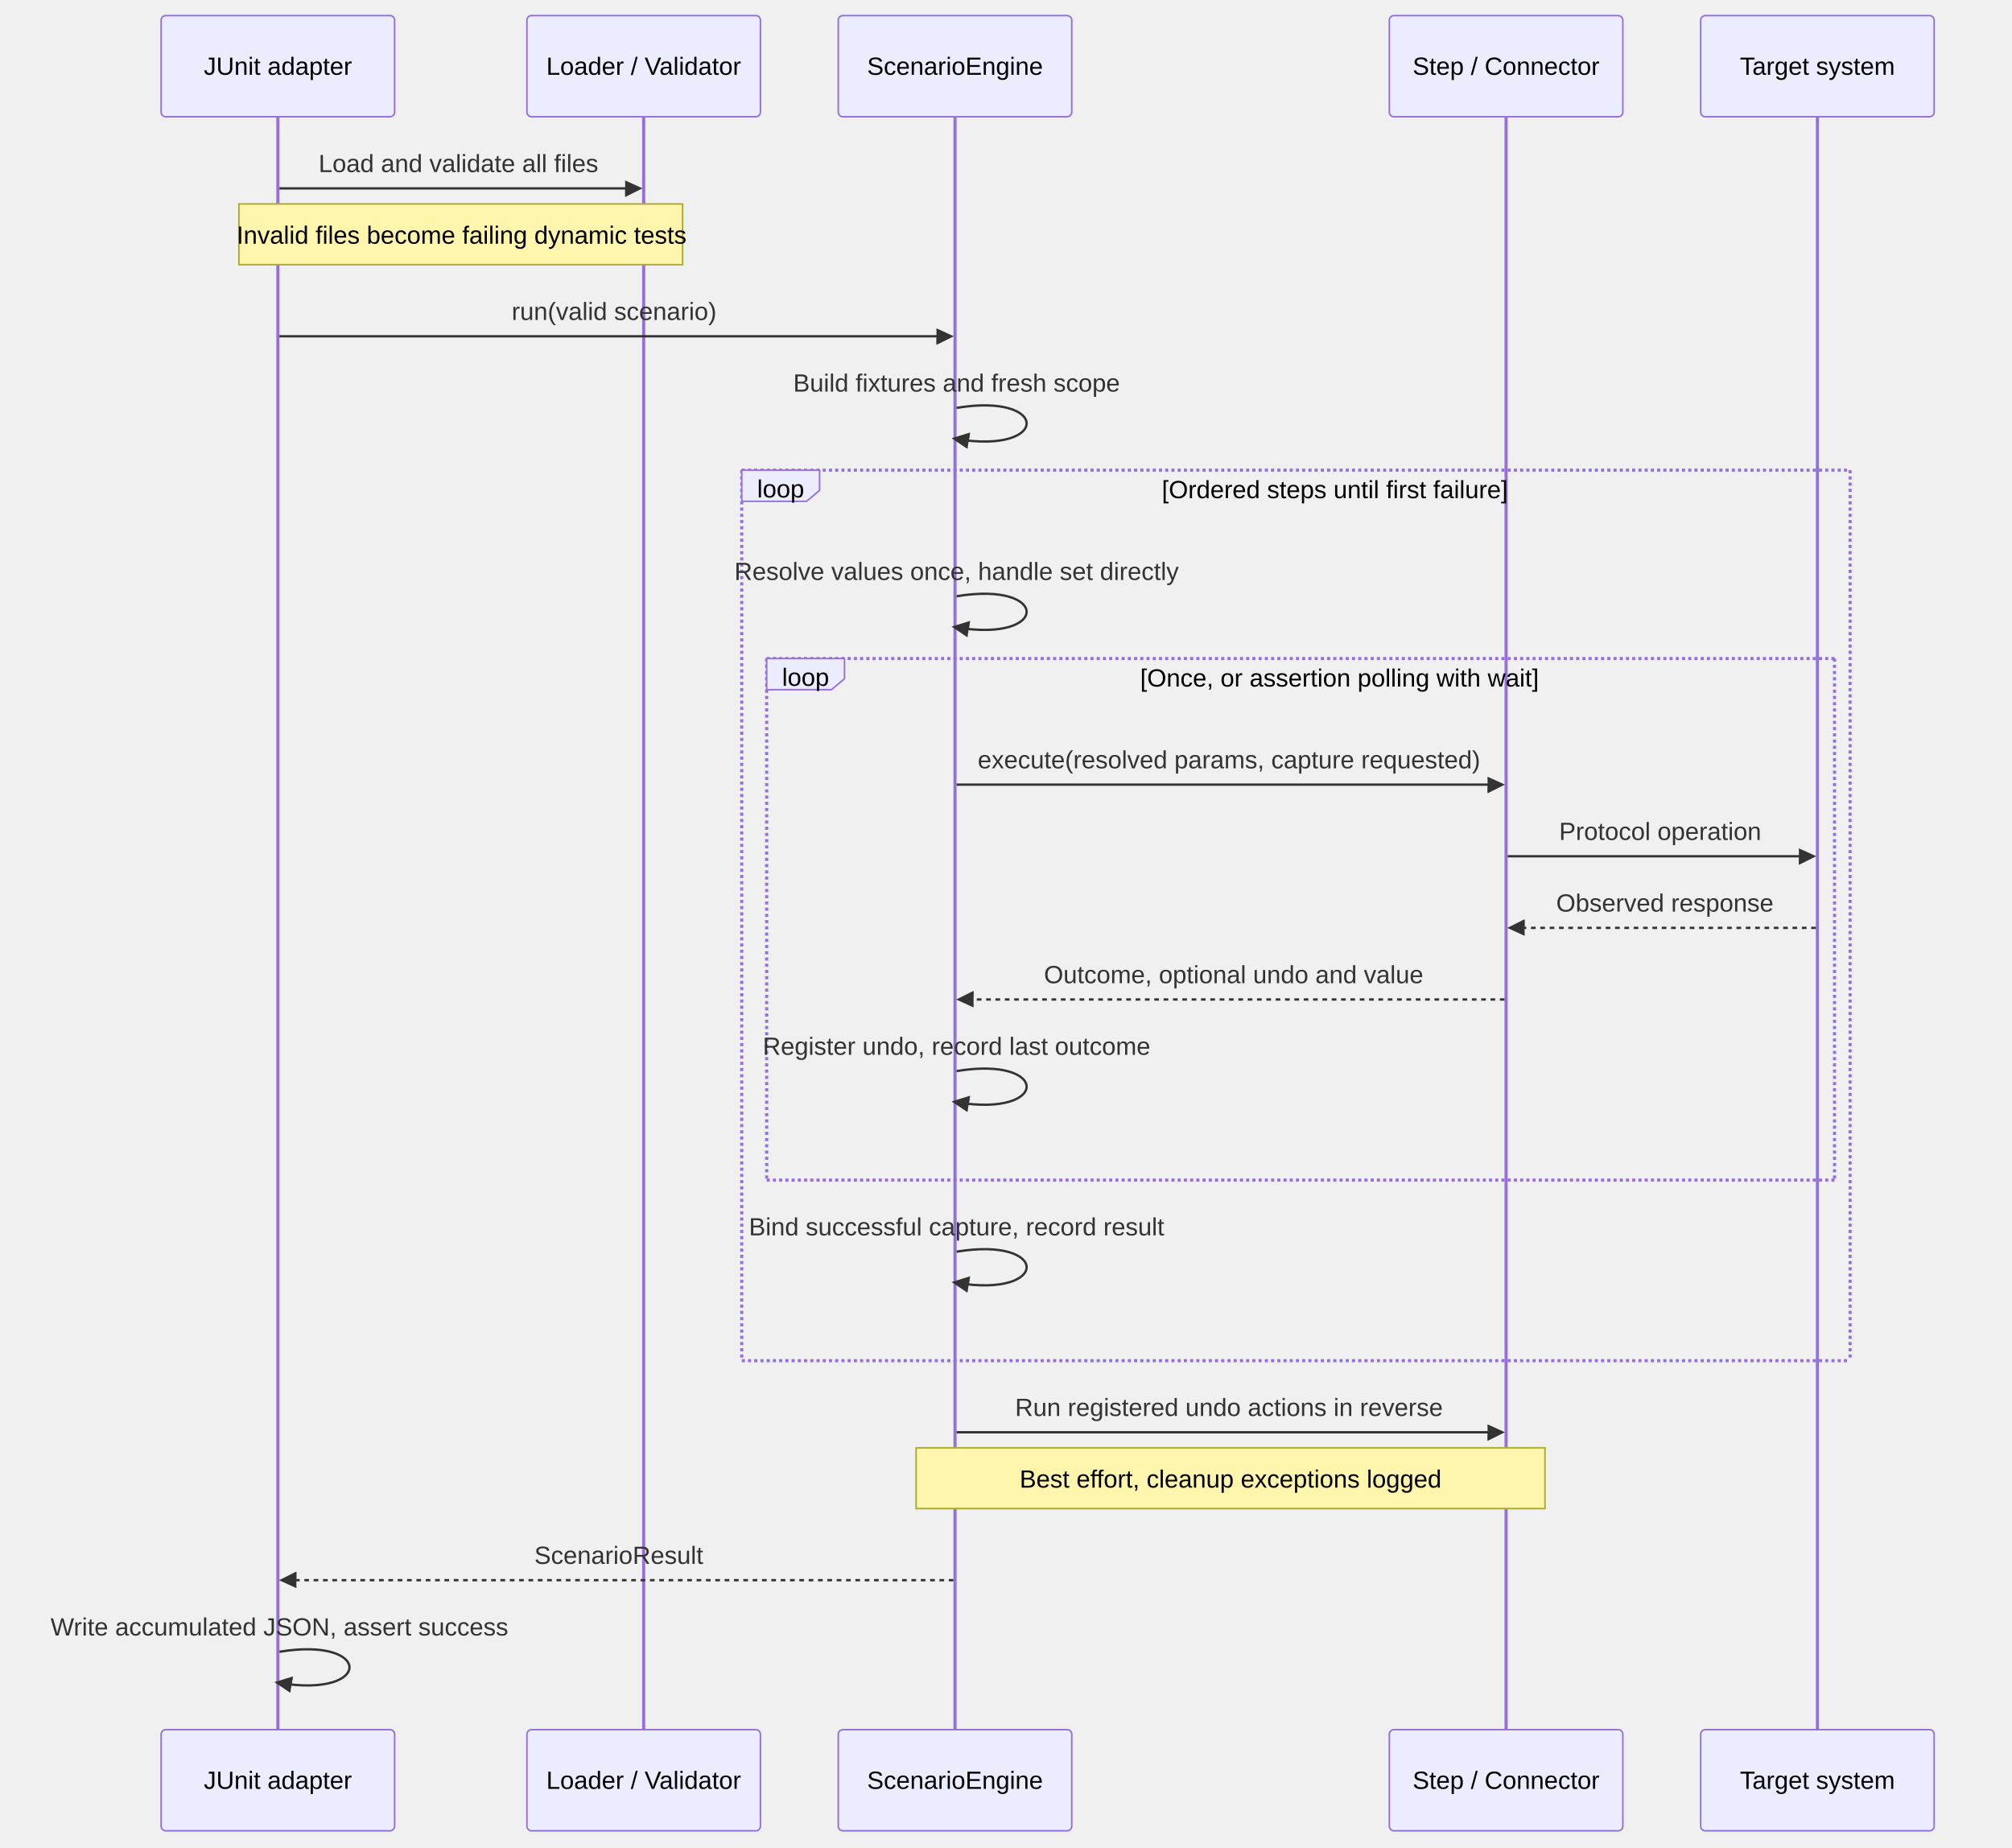
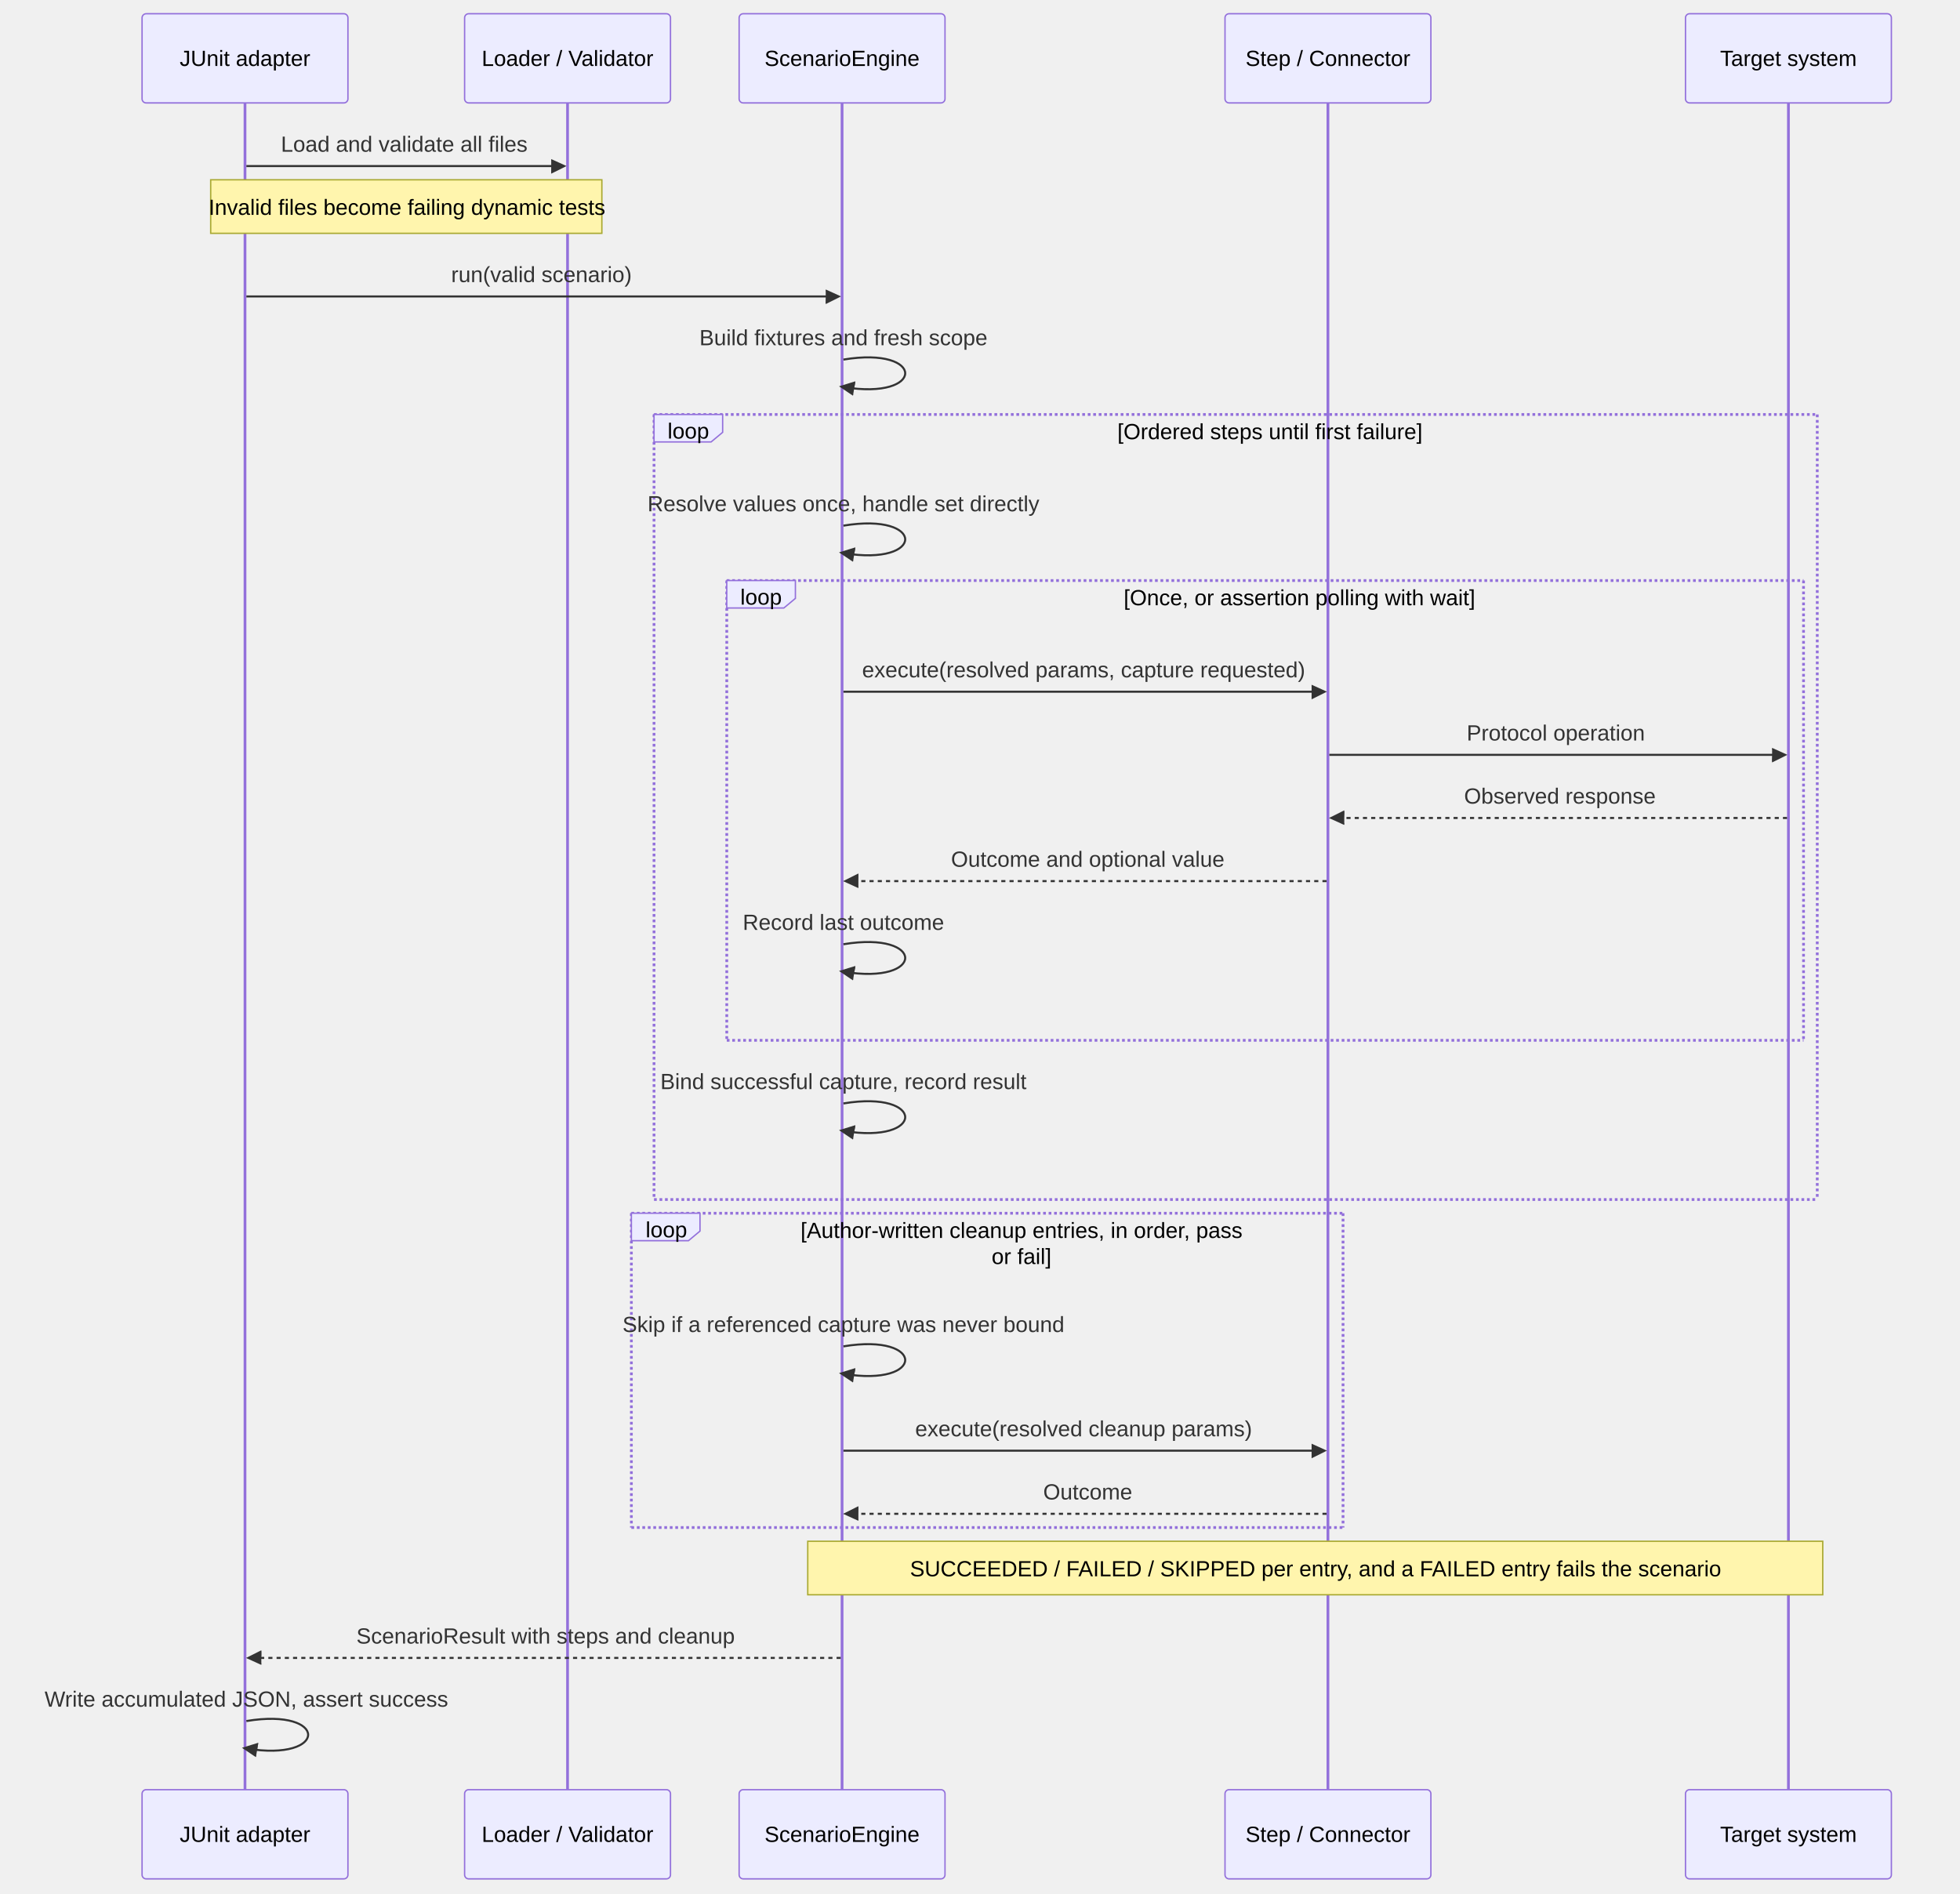
- <svg xmlns="http://www.w3.org/2000/svg" id="my-svg" width="100%" style="max-width: 1292.5px; background-color: white;" viewBox="-103.5 -10 1292.5 1187" role="graphics-document document" aria-roledescription="sequence">
-   <g>
-     <rect x="989" y="1101" fill="#eaeaea" stroke="#666" width="150" height="65" name="T" rx="3" ry="3" class="actor actor-bottom" />
-     <text x="1064" y="1133.5" dominant-baseline="central" alignment-baseline="central" class="actor actor-box" style="text-anchor: middle; font-size: 16px; font-weight: 400;">
-       <tspan x="1064" dy="0">Target system</tspan>
-     </text>
-   </g>
-   <g>
-     <rect x="789" y="1101" fill="#eaeaea" stroke="#666" width="150" height="65" name="S" rx="3" ry="3" class="actor actor-bottom" />
-     <text x="864" y="1133.5" dominant-baseline="central" alignment-baseline="central" class="actor actor-box" style="text-anchor: middle; font-size: 16px; font-weight: 400;">
+ <svg xmlns="http://www.w3.org/2000/svg" id="my-svg" width="100%" style="max-width: 1428px; background-color: white;" viewBox="-103.5 -10 1428 1380" role="graphics-document document" aria-roledescription="sequence">
+   <g>
+     <rect x="1124.5" y="1294" fill="#eaeaea" stroke="#666" width="150" height="65" name="T" rx="3" ry="3" class="actor actor-bottom" />
+     <text x="1199.5" y="1326.5" dominant-baseline="central" alignment-baseline="central" class="actor actor-box" style="text-anchor: middle; font-size: 16px; font-weight: 400;">
+       <tspan x="1199.5" dy="0">Target system</tspan>
+     </text>
+   </g>
+   <g>
+     <rect x="789" y="1294" fill="#eaeaea" stroke="#666" width="150" height="65" name="S" rx="3" ry="3" class="actor actor-bottom" />
+     <text x="864" y="1326.5" dominant-baseline="central" alignment-baseline="central" class="actor actor-box" style="text-anchor: middle; font-size: 16px; font-weight: 400;">
      <tspan x="864" dy="0">Step / Connector</tspan>
    </text>
  </g>
  <g>
-     <rect x="435" y="1101" fill="#eaeaea" stroke="#666" width="150" height="65" name="E" rx="3" ry="3" class="actor actor-bottom" />
-     <text x="510" y="1133.5" dominant-baseline="central" alignment-baseline="central" class="actor actor-box" style="text-anchor: middle; font-size: 16px; font-weight: 400;">
+     <rect x="435" y="1294" fill="#eaeaea" stroke="#666" width="150" height="65" name="E" rx="3" ry="3" class="actor actor-bottom" />
+     <text x="510" y="1326.5" dominant-baseline="central" alignment-baseline="central" class="actor actor-box" style="text-anchor: middle; font-size: 16px; font-weight: 400;">
      <tspan x="510" dy="0">ScenarioEngine</tspan>
    </text>
  </g>
  <g>
-     <rect x="235" y="1101" fill="#eaeaea" stroke="#666" width="150" height="65" name="V" rx="3" ry="3" class="actor actor-bottom" />
-     <text x="310" y="1133.5" dominant-baseline="central" alignment-baseline="central" class="actor actor-box" style="text-anchor: middle; font-size: 16px; font-weight: 400;">
+     <rect x="235" y="1294" fill="#eaeaea" stroke="#666" width="150" height="65" name="V" rx="3" ry="3" class="actor actor-bottom" />
+     <text x="310" y="1326.5" dominant-baseline="central" alignment-baseline="central" class="actor actor-box" style="text-anchor: middle; font-size: 16px; font-weight: 400;">
      <tspan x="310" dy="0">Loader / Validator</tspan>
    </text>
  </g>
  <g>
-     <rect x="0" y="1101" fill="#eaeaea" stroke="#666" width="150" height="65" name="J" rx="3" ry="3" class="actor actor-bottom" />
-     <text x="75" y="1133.5" dominant-baseline="central" alignment-baseline="central" class="actor actor-box" style="text-anchor: middle; font-size: 16px; font-weight: 400;">
+     <rect x="0" y="1294" fill="#eaeaea" stroke="#666" width="150" height="65" name="J" rx="3" ry="3" class="actor actor-bottom" />
+     <text x="75" y="1326.5" dominant-baseline="central" alignment-baseline="central" class="actor actor-box" style="text-anchor: middle; font-size: 16px; font-weight: 400;">
      <tspan x="75" dy="0">JUnit adapter</tspan>
    </text>
  </g>
  <g>
-     <line id="actor4" x1="1064" y1="65" x2="1064" y2="1101" class="actor-line 200" stroke-width="0.5px" stroke="#999" name="T" data-et="life-line" data-id="T" />
+     <line id="actor4" x1="1199.5" y1="65" x2="1199.5" y2="1294" class="actor-line 200" stroke-width="0.5px" stroke="#999" name="T" data-et="life-line" data-id="T" />
    <g id="root-4" data-et="participant" data-type="participant" data-id="T">
-       <rect x="989" y="0" fill="#eaeaea" stroke="#666" width="150" height="65" name="T" rx="3" ry="3" class="actor actor-top" />
-       <text x="1064" y="32.5" dominant-baseline="central" alignment-baseline="central" class="actor actor-box" style="text-anchor: middle; font-size: 16px; font-weight: 400;">
-         <tspan x="1064" dy="0">Target system</tspan>
-       </text>
-     </g>
-   </g>
-   <g>
-     <line id="actor3" x1="864" y1="65" x2="864" y2="1101" class="actor-line 200" stroke-width="0.5px" stroke="#999" name="S" data-et="life-line" data-id="S" />
+       <rect x="1124.5" y="0" fill="#eaeaea" stroke="#666" width="150" height="65" name="T" rx="3" ry="3" class="actor actor-top" />
+       <text x="1199.5" y="32.5" dominant-baseline="central" alignment-baseline="central" class="actor actor-box" style="text-anchor: middle; font-size: 16px; font-weight: 400;">
+         <tspan x="1199.5" dy="0">Target system</tspan>
+       </text>
+     </g>
+   </g>
+   <g>
+     <line id="actor3" x1="864" y1="65" x2="864" y2="1294" class="actor-line 200" stroke-width="0.5px" stroke="#999" name="S" data-et="life-line" data-id="S" />
    <g id="root-3" data-et="participant" data-type="participant" data-id="S">
      <rect x="789" y="0" fill="#eaeaea" stroke="#666" width="150" height="65" name="S" rx="3" ry="3" class="actor actor-top" />
      <text x="864" y="32.5" dominant-baseline="central" alignment-baseline="central" class="actor actor-box" style="text-anchor: middle; font-size: 16px; font-weight: 400;">
        <tspan x="864" dy="0">Step / Connector</tspan>
      </text>
    </g>
  </g>
  <g>
-     <line id="actor2" x1="510" y1="65" x2="510" y2="1101" class="actor-line 200" stroke-width="0.5px" stroke="#999" name="E" data-et="life-line" data-id="E" />
+     <line id="actor2" x1="510" y1="65" x2="510" y2="1294" class="actor-line 200" stroke-width="0.5px" stroke="#999" name="E" data-et="life-line" data-id="E" />
    <g id="root-2" data-et="participant" data-type="participant" data-id="E">
      <rect x="435" y="0" fill="#eaeaea" stroke="#666" width="150" height="65" name="E" rx="3" ry="3" class="actor actor-top" />
      <text x="510" y="32.5" dominant-baseline="central" alignment-baseline="central" class="actor actor-box" style="text-anchor: middle; font-size: 16px; font-weight: 400;">
        <tspan x="510" dy="0">ScenarioEngine</tspan>
      </text>
    </g>
  </g>
  <g>
-     <line id="actor1" x1="310" y1="65" x2="310" y2="1101" class="actor-line 200" stroke-width="0.5px" stroke="#999" name="V" data-et="life-line" data-id="V" />
+     <line id="actor1" x1="310" y1="65" x2="310" y2="1294" class="actor-line 200" stroke-width="0.5px" stroke="#999" name="V" data-et="life-line" data-id="V" />
    <g id="root-1" data-et="participant" data-type="participant" data-id="V">
      <rect x="235" y="0" fill="#eaeaea" stroke="#666" width="150" height="65" name="V" rx="3" ry="3" class="actor actor-top" />
      <text x="310" y="32.5" dominant-baseline="central" alignment-baseline="central" class="actor actor-box" style="text-anchor: middle; font-size: 16px; font-weight: 400;">
        <tspan x="310" dy="0">Loader / Validator</tspan>
      </text>
    </g>
  </g>
  <g>
-     <line id="actor0" x1="75" y1="65" x2="75" y2="1101" class="actor-line 200" stroke-width="0.5px" stroke="#999" name="J" data-et="life-line" data-id="J" />
+     <line id="actor0" x1="75" y1="65" x2="75" y2="1294" class="actor-line 200" stroke-width="0.5px" stroke="#999" name="J" data-et="life-line" data-id="J" />
    <g id="root-0" data-et="participant" data-type="participant" data-id="J">
      <rect x="0" y="0" fill="#eaeaea" stroke="#666" width="150" height="65" name="J" rx="3" ry="3" class="actor actor-top" />
      <text x="75" y="32.5" dominant-baseline="central" alignment-baseline="central" class="actor actor-box" style="text-anchor: middle; font-size: 16px; font-weight: 400;">
        <tspan x="75" dy="0">JUnit adapter</tspan>
      </text>
    </g>
  </g>
  <style>#my-svg{font-family:"trebuchet ms",verdana,arial,sans-serif;font-size:16px;fill:#333;}@keyframes edge-animation-frame{from{stroke-dashoffset:0;}}@keyframes dash{to{stroke-dashoffset:0;}}#my-svg .edge-animation-slow{stroke-dasharray:9,5!important;stroke-dashoffset:900;animation:dash 50s linear infinite;stroke-linecap:round;}#my-svg .edge-animation-fast{stroke-dasharray:9,5!important;stroke-dashoffset:900;animation:dash 20s linear infinite;stroke-linecap:round;}#my-svg .error-icon{fill:#552222;}#my-svg .error-text{fill:#552222;stroke:#552222;}#my-svg .edge-thickness-normal{stroke-width:1px;}#my-svg .edge-thickness-thick{stroke-width:3.5px;}#my-svg .edge-pattern-solid{stroke-dasharray:0;}#my-svg .edge-thickness-invisible{stroke-width:0;fill:none;}#my-svg .edge-pattern-dashed{stroke-dasharray:3;}#my-svg .edge-pattern-dotted{stroke-dasharray:2;}#my-svg .marker{fill:#333333;stroke:#333333;}#my-svg .marker.cross{stroke:#333333;}#my-svg svg{font-family:"trebuchet ms",verdana,arial,sans-serif;font-size:16px;}#my-svg p{margin:0;}#my-svg .actor{stroke:#9370DB;fill:#ECECFF;stroke-width:1;}#my-svg rect.actor.outer-path[data-look="neo"]{filter:drop-shadow(1px 2px 2px rgba(185, 185, 185, 1));}#my-svg rect.note[data-look="neo"]{stroke:#aaaa33;fill:#fff5ad;filter:drop-shadow(1px 2px 2px rgba(185, 185, 185, 1));}#my-svg text.actor&gt;tspan{fill:black;stroke:none;}#my-svg .actor-line{stroke:#9370DB;}#my-svg .innerArc{stroke-width:1.5;stroke-dasharray:none;}#my-svg .messageLine0{stroke-width:1.5;stroke-dasharray:none;stroke:#333;}#my-svg .messageLine1{stroke-width:1.5;stroke-dasharray:2,2;stroke:#333;}#my-svg [id$="-arrowhead"] path{fill:#333;stroke:#333;}#my-svg .sequenceNumber{fill:white;}#my-svg [id$="-sequencenumber"]{fill:#333;}#my-svg [id$="-crosshead"] path{fill:#333;stroke:#333;}#my-svg .messageText{fill:#333;stroke:none;}#my-svg .labelBox{stroke:#9370DB;fill:#ECECFF;filter:none;}#my-svg .labelText,#my-svg .labelText&gt;tspan{fill:black;stroke:none;}#my-svg .loopText,#my-svg .loopText&gt;tspan{fill:black;stroke:none;}#my-svg .sectionTitle,#my-svg .sectionTitle&gt;tspan{fill:black;stroke:none;}#my-svg .loopLine{stroke-width:2px;stroke-dasharray:2,2;stroke:#9370DB;fill:#9370DB;}#my-svg .note{stroke:#aaaa33;fill:#fff5ad;}#my-svg .noteText,#my-svg .noteText&gt;tspan{fill:black;stroke:none;font-weight:normal;}#my-svg .activation0{fill:#f4f4f4;stroke:#666;}#my-svg .activation1{fill:#f4f4f4;stroke:#666;}#my-svg .activation2{fill:#f4f4f4;stroke:#666;}#my-svg .actorPopupMenu{position:absolute;}#my-svg .actorPopupMenuPanel{position:absolute;fill:#ECECFF;box-shadow:0px 8px 16px 0px rgba(0,0,0,0.2);filter:drop-shadow(3px 5px 2px rgb(0 0 0 / 0.4));}#my-svg .actor-man circle,#my-svg line{fill:#ECECFF;stroke-width:2px;}#my-svg g rect.rect{filter:drop-shadow(1px 2px 2px rgba(185, 185, 185, 1));stroke:#9370DB;}#my-svg .node .neo-node{stroke:#9370DB;}#my-svg [data-look="neo"].node rect,#my-svg [data-look="neo"].cluster rect,#my-svg [data-look="neo"].node polygon{stroke:#9370DB;filter:drop-shadow(1px 2px 2px rgba(185, 185, 185, 1));}#my-svg [data-look="neo"].swimlane.cluster rect{filter:none;}#my-svg [data-look="neo"].node path{stroke:#9370DB;stroke-width:1px;}#my-svg [data-look="neo"].node .outer-path{filter:drop-shadow(1px 2px 2px rgba(185, 185, 185, 1));}#my-svg [data-look="neo"].node .neo-line path{stroke:#9370DB;filter:none;}#my-svg [data-look="neo"].node circle{stroke:#9370DB;filter:drop-shadow(1px 2px 2px rgba(185, 185, 185, 1));}#my-svg [data-look="neo"].node circle .state-start{fill:#000000;}#my-svg [data-look="neo"].icon-shape .icon{fill:#9370DB;filter:drop-shadow(1px 2px 2px rgba(185, 185, 185, 1));}#my-svg [data-look="neo"].icon-shape .icon-neo path{stroke:#9370DB;filter:drop-shadow(1px 2px 2px rgba(185, 185, 185, 1));}#my-svg :root{--mermaid-font-family:"trebuchet ms",verdana,arial,sans-serif;}</style>
  <g />
  <defs>
    <symbol id="my-svg-computer" width="24" height="24">
      <path transform="scale(.5)" d="M2 2v13h20v-13h-20zm18 11h-16v-9h16v9zm-10.228 6l.466-1h3.524l.467 1h-4.457zm14.228 3h-24l2-6h2.104l-1.33 4h18.45l-1.297-4h2.073l2 6zm-5-10h-14v-7h14v7z" />
    </symbol>
  </defs>
  <defs>
    <symbol id="my-svg-database" fill-rule="evenodd" clip-rule="evenodd">
      <path transform="scale(.5)" d="M12.258.001l.256.004.255.005.253.008.251.01.249.012.247.015.246.016.242.019.241.02.239.023.236.024.233.027.231.028.229.031.225.032.223.034.22.036.217.038.214.04.211.041.208.043.205.045.201.046.198.048.194.05.191.051.187.053.183.054.18.056.175.057.172.059.168.06.163.061.16.063.155.064.15.066.074.033.073.033.071.034.07.034.069.035.068.035.067.035.066.035.064.036.064.036.062.036.06.036.06.037.058.037.058.037.055.038.055.038.053.038.052.038.051.039.05.039.048.039.047.039.045.04.044.04.043.04.041.04.04.041.039.041.037.041.036.041.034.041.033.042.032.042.03.042.029.042.027.042.026.043.024.043.023.043.021.043.02.043.018.044.017.043.015.044.013.044.012.044.011.045.009.044.007.045.006.045.004.045.002.045.001.045v17l-.001.045-.002.045-.004.045-.006.045-.007.045-.009.044-.011.045-.012.044-.013.044-.015.044-.017.043-.018.044-.02.043-.021.043-.023.043-.024.043-.026.043-.027.042-.029.042-.03.042-.032.042-.033.042-.034.041-.036.041-.037.041-.039.041-.04.041-.041.04-.043.04-.044.04-.045.04-.047.039-.048.039-.05.039-.051.039-.052.038-.053.038-.055.038-.055.038-.058.037-.058.037-.06.037-.06.036-.062.036-.064.036-.064.036-.066.035-.067.035-.068.035-.069.035-.07.034-.071.034-.073.033-.074.033-.15.066-.155.064-.16.063-.163.061-.168.06-.172.059-.175.057-.18.056-.183.054-.187.053-.191.051-.194.05-.198.048-.201.046-.205.045-.208.043-.211.041-.214.04-.217.038-.22.036-.223.034-.225.032-.229.031-.231.028-.233.027-.236.024-.239.023-.241.02-.242.019-.246.016-.247.015-.249.012-.251.01-.253.008-.255.005-.256.004-.258.001-.258-.001-.256-.004-.255-.005-.253-.008-.251-.01-.249-.012-.247-.015-.245-.016-.243-.019-.241-.02-.238-.023-.236-.024-.234-.027-.231-.028-.228-.031-.226-.032-.223-.034-.22-.036-.217-.038-.214-.04-.211-.041-.208-.043-.204-.045-.201-.046-.198-.048-.195-.05-.19-.051-.187-.053-.184-.054-.179-.056-.176-.057-.172-.059-.167-.06-.164-.061-.159-.063-.155-.064-.151-.066-.074-.033-.072-.033-.072-.034-.07-.034-.069-.035-.068-.035-.067-.035-.066-.035-.064-.036-.063-.036-.062-.036-.061-.036-.06-.037-.058-.037-.057-.037-.056-.038-.055-.038-.053-.038-.052-.038-.051-.039-.049-.039-.049-.039-.046-.039-.046-.04-.044-.04-.043-.04-.041-.04-.04-.041-.039-.041-.037-.041-.036-.041-.034-.041-.033-.042-.032-.042-.03-.042-.029-.042-.027-.042-.026-.043-.024-.043-.023-.043-.021-.043-.02-.043-.018-.044-.017-.043-.015-.044-.013-.044-.012-.044-.011-.045-.009-.044-.007-.045-.006-.045-.004-.045-.002-.045-.001-.045v-17l.001-.045.002-.045.004-.045.006-.045.007-.045.009-.044.011-.045.012-.044.013-.044.015-.044.017-.043.018-.044.02-.043.021-.043.023-.043.024-.043.026-.043.027-.042.029-.042.03-.042.032-.042.033-.042.034-.041.036-.041.037-.041.039-.041.04-.041.041-.04.043-.04.044-.04.046-.04.046-.039.049-.039.049-.039.051-.039.052-.038.053-.038.055-.038.056-.038.057-.037.058-.037.06-.037.061-.036.062-.036.063-.036.064-.036.066-.035.067-.035.068-.035.069-.035.07-.034.072-.034.072-.033.074-.033.151-.066.155-.064.159-.063.164-.061.167-.06.172-.059.176-.057.179-.056.184-.054.187-.053.19-.051.195-.05.198-.048.201-.046.204-.045.208-.043.211-.041.214-.04.217-.038.22-.036.223-.034.226-.032.228-.031.231-.028.234-.027.236-.024.238-.023.241-.02.243-.019.245-.016.247-.015.249-.012.251-.01.253-.008.255-.005.256-.004.258-.001.258.001zm-9.258 20.499v.01l.001.021.003.021.004.022.005.021.006.022.007.022.009.023.01.022.011.023.012.023.013.023.015.023.016.024.017.023.018.024.019.024.021.024.022.025.023.024.024.025.052.049.056.05.061.051.066.051.07.051.075.051.079.052.084.052.088.052.092.052.097.052.102.051.105.052.11.052.114.051.119.051.123.051.127.05.131.05.135.05.139.048.144.049.147.047.152.047.155.047.16.045.163.045.167.043.171.043.176.041.178.041.183.039.187.039.19.037.194.035.197.035.202.033.204.031.209.03.212.029.216.027.219.025.222.024.226.021.23.02.233.018.236.016.24.015.243.012.246.01.249.008.253.005.256.004.259.001.26-.001.257-.004.254-.005.25-.008.247-.011.244-.012.241-.014.237-.016.233-.018.231-.021.226-.021.224-.024.22-.026.216-.027.212-.028.21-.031.205-.031.202-.034.198-.034.194-.036.191-.037.187-.039.183-.04.179-.04.175-.042.172-.043.168-.044.163-.045.16-.046.155-.046.152-.047.148-.048.143-.049.139-.049.136-.05.131-.05.126-.05.123-.051.118-.052.114-.051.11-.052.106-.052.101-.052.096-.052.092-.052.088-.053.083-.051.079-.052.074-.052.07-.051.065-.051.06-.051.056-.05.051-.05.023-.024.023-.025.021-.024.02-.024.019-.024.018-.024.017-.024.015-.023.014-.024.013-.023.012-.023.01-.023.01-.022.008-.022.006-.022.006-.022.004-.022.004-.021.001-.021.001-.021v-4.127l-.077.055-.08.053-.083.054-.085.053-.087.052-.09.052-.093.051-.095.05-.097.05-.1.049-.102.049-.105.048-.106.047-.109.047-.111.046-.114.045-.115.045-.118.044-.12.043-.122.042-.124.042-.126.041-.128.04-.13.04-.132.038-.134.038-.135.037-.138.037-.139.035-.142.035-.143.034-.144.033-.147.032-.148.031-.15.03-.151.03-.153.029-.154.027-.156.027-.158.026-.159.025-.161.024-.162.023-.163.022-.165.021-.166.02-.167.019-.169.018-.169.017-.171.016-.173.015-.173.014-.175.013-.175.012-.177.011-.178.01-.179.008-.179.008-.181.006-.182.005-.182.004-.184.003-.184.002h-.37l-.184-.002-.184-.003-.182-.004-.182-.005-.181-.006-.179-.008-.179-.008-.178-.01-.176-.011-.176-.012-.175-.013-.173-.014-.172-.015-.171-.016-.17-.017-.169-.018-.167-.019-.166-.02-.165-.021-.163-.022-.162-.023-.161-.024-.159-.025-.157-.026-.156-.027-.155-.027-.153-.029-.151-.03-.15-.03-.148-.031-.146-.032-.145-.033-.143-.034-.141-.035-.14-.035-.137-.037-.136-.037-.134-.038-.132-.038-.13-.04-.128-.04-.126-.041-.124-.042-.122-.042-.12-.044-.117-.043-.116-.045-.113-.045-.112-.046-.109-.047-.106-.047-.105-.048-.102-.049-.1-.049-.097-.05-.095-.05-.093-.052-.09-.051-.087-.052-.085-.053-.083-.054-.08-.054-.077-.054v4.127zm0-5.654v.011l.001.021.003.021.004.021.005.022.006.022.007.022.009.022.01.022.011.023.012.023.013.023.015.024.016.023.017.024.018.024.019.024.021.024.022.024.023.025.024.024.052.05.056.05.061.05.066.051.07.051.075.052.079.051.084.052.088.052.092.052.097.052.102.052.105.052.11.051.114.051.119.052.123.05.127.051.131.05.135.049.139.049.144.048.147.048.152.047.155.046.16.045.163.045.167.044.171.042.176.042.178.04.183.04.187.038.19.037.194.036.197.034.202.033.204.032.209.03.212.028.216.027.219.025.222.024.226.022.23.02.233.018.236.016.24.014.243.012.246.01.249.008.253.006.256.003.259.001.26-.001.257-.003.254-.006.25-.008.247-.01.244-.012.241-.015.237-.016.233-.018.231-.02.226-.022.224-.024.22-.025.216-.027.212-.029.21-.03.205-.032.202-.033.198-.035.194-.036.191-.037.187-.039.183-.039.179-.041.175-.042.172-.043.168-.044.163-.045.16-.045.155-.047.152-.047.148-.048.143-.048.139-.05.136-.049.131-.05.126-.051.123-.051.118-.051.114-.052.11-.052.106-.052.101-.052.096-.052.092-.052.088-.052.083-.052.079-.052.074-.051.07-.052.065-.051.06-.05.056-.051.051-.049.023-.025.023-.024.021-.025.02-.024.019-.024.018-.024.017-.024.015-.023.014-.023.013-.024.012-.022.01-.023.01-.023.008-.022.006-.022.006-.022.004-.021.004-.022.001-.021.001-.021v-4.139l-.077.054-.08.054-.083.054-.085.052-.087.053-.09.051-.093.051-.095.051-.097.05-.1.049-.102.049-.105.048-.106.047-.109.047-.111.046-.114.045-.115.044-.118.044-.12.044-.122.042-.124.042-.126.041-.128.04-.13.039-.132.039-.134.038-.135.037-.138.036-.139.036-.142.035-.143.033-.144.033-.147.033-.148.031-.15.03-.151.03-.153.028-.154.028-.156.027-.158.026-.159.025-.161.024-.162.023-.163.022-.165.021-.166.02-.167.019-.169.018-.169.017-.171.016-.173.015-.173.014-.175.013-.175.012-.177.011-.178.009-.179.009-.179.007-.181.007-.182.005-.182.004-.184.003-.184.002h-.37l-.184-.002-.184-.003-.182-.004-.182-.005-.181-.007-.179-.007-.179-.009-.178-.009-.176-.011-.176-.012-.175-.013-.173-.014-.172-.015-.171-.016-.17-.017-.169-.018-.167-.019-.166-.02-.165-.021-.163-.022-.162-.023-.161-.024-.159-.025-.157-.026-.156-.027-.155-.028-.153-.028-.151-.03-.15-.03-.148-.031-.146-.033-.145-.033-.143-.033-.141-.035-.14-.036-.137-.036-.136-.037-.134-.038-.132-.039-.13-.039-.128-.04-.126-.041-.124-.042-.122-.043-.12-.043-.117-.044-.116-.044-.113-.046-.112-.046-.109-.046-.106-.047-.105-.048-.102-.049-.1-.049-.097-.05-.095-.051-.093-.051-.09-.051-.087-.053-.085-.052-.083-.054-.08-.054-.077-.054v4.139zm0-5.666v.011l.001.02.003.022.004.021.005.022.006.021.007.022.009.023.01.022.011.023.012.023.013.023.015.023.016.024.017.024.018.023.019.024.021.025.022.024.023.024.024.025.052.05.056.05.061.05.066.051.07.051.075.052.079.051.084.052.088.052.092.052.097.052.102.052.105.051.11.052.114.051.119.051.123.051.127.05.131.05.135.05.139.049.144.048.147.048.152.047.155.046.16.045.163.045.167.043.171.043.176.042.178.04.183.04.187.038.19.037.194.036.197.034.202.033.204.032.209.03.212.028.216.027.219.025.222.024.226.021.23.02.233.018.236.017.24.014.243.012.246.01.249.008.253.006.256.003.259.001.26-.001.257-.003.254-.006.25-.008.247-.01.244-.013.241-.014.237-.016.233-.018.231-.02.226-.022.224-.024.22-.025.216-.027.212-.029.21-.03.205-.032.202-.033.198-.035.194-.036.191-.037.187-.039.183-.039.179-.041.175-.042.172-.043.168-.044.163-.045.16-.045.155-.047.152-.047.148-.048.143-.049.139-.049.136-.049.131-.051.126-.05.123-.051.118-.052.114-.051.11-.052.106-.052.101-.052.096-.052.092-.052.088-.052.083-.052.079-.052.074-.052.07-.051.065-.051.06-.051.056-.05.051-.049.023-.025.023-.025.021-.024.02-.024.019-.024.018-.024.017-.024.015-.023.014-.024.013-.023.012-.023.01-.022.01-.023.008-.022.006-.022.006-.022.004-.022.004-.021.001-.021.001-.021v-4.153l-.077.054-.08.054-.083.053-.085.053-.087.053-.09.051-.093.051-.095.051-.097.05-.1.049-.102.048-.105.048-.106.048-.109.046-.111.046-.114.046-.115.044-.118.044-.12.043-.122.043-.124.042-.126.041-.128.04-.13.039-.132.039-.134.038-.135.037-.138.036-.139.036-.142.034-.143.034-.144.033-.147.032-.148.032-.15.03-.151.03-.153.028-.154.028-.156.027-.158.026-.159.024-.161.024-.162.023-.163.023-.165.021-.166.02-.167.019-.169.018-.169.017-.171.016-.173.015-.173.014-.175.013-.175.012-.177.01-.178.01-.179.009-.179.007-.181.006-.182.006-.182.004-.184.003-.184.001-.185.001-.185-.001-.184-.001-.184-.003-.182-.004-.182-.006-.181-.006-.179-.007-.179-.009-.178-.01-.176-.01-.176-.012-.175-.013-.173-.014-.172-.015-.171-.016-.17-.017-.169-.018-.167-.019-.166-.02-.165-.021-.163-.023-.162-.023-.161-.024-.159-.024-.157-.026-.156-.027-.155-.028-.153-.028-.151-.03-.15-.03-.148-.032-.146-.032-.145-.033-.143-.034-.141-.034-.14-.036-.137-.036-.136-.037-.134-.038-.132-.039-.13-.039-.128-.041-.126-.041-.124-.041-.122-.043-.12-.043-.117-.044-.116-.044-.113-.046-.112-.046-.109-.046-.106-.048-.105-.048-.102-.048-.1-.05-.097-.049-.095-.051-.093-.051-.09-.052-.087-.052-.085-.053-.083-.053-.08-.054-.077-.054v4.153zm8.74-8.179l-.257.004-.254.005-.25.008-.247.011-.244.012-.241.014-.237.016-.233.018-.231.021-.226.022-.224.023-.22.026-.216.027-.212.028-.21.031-.205.032-.202.033-.198.034-.194.036-.191.038-.187.038-.183.04-.179.041-.175.042-.172.043-.168.043-.163.045-.16.046-.155.046-.152.048-.148.048-.143.048-.139.049-.136.05-.131.05-.126.051-.123.051-.118.051-.114.052-.11.052-.106.052-.101.052-.096.052-.092.052-.088.052-.083.052-.079.052-.074.051-.07.052-.065.051-.06.05-.056.05-.051.05-.023.025-.023.024-.021.024-.02.025-.019.024-.018.024-.017.023-.015.024-.014.023-.013.023-.012.023-.01.023-.01.022-.008.022-.006.023-.006.021-.004.022-.004.021-.001.021-.001.021.001.021.001.021.004.021.004.022.006.021.006.023.008.022.01.022.01.023.012.023.013.023.014.023.015.024.017.023.018.024.019.024.02.025.021.024.023.024.023.025.051.05.056.05.06.05.065.051.07.052.074.051.079.052.083.052.088.052.092.052.096.052.101.052.106.052.11.052.114.052.118.051.123.051.126.051.131.05.136.05.139.049.143.048.148.048.152.048.155.046.16.046.163.045.168.043.172.043.175.042.179.041.183.04.187.038.191.038.194.036.198.034.202.033.205.032.21.031.212.028.216.027.22.026.224.023.226.022.231.021.233.018.237.016.241.014.244.012.247.011.25.008.254.005.257.004.26.001.26-.001.257-.004.254-.005.25-.008.247-.011.244-.012.241-.014.237-.016.233-.018.231-.021.226-.022.224-.023.22-.026.216-.027.212-.028.21-.031.205-.032.202-.033.198-.034.194-.036.191-.038.187-.038.183-.04.179-.041.175-.042.172-.043.168-.043.163-.045.16-.046.155-.046.152-.048.148-.048.143-.048.139-.049.136-.05.131-.05.126-.051.123-.051.118-.051.114-.052.11-.052.106-.052.101-.052.096-.052.092-.052.088-.052.083-.052.079-.052.074-.051.07-.052.065-.051.06-.05.056-.05.051-.05.023-.025.023-.024.021-.024.02-.025.019-.024.018-.024.017-.023.015-.024.014-.023.013-.023.012-.023.01-.023.01-.022.008-.022.006-.023.006-.021.004-.022.004-.021.001-.021.001-.021-.001-.021-.001-.021-.004-.021-.004-.022-.006-.021-.006-.023-.008-.022-.01-.022-.01-.023-.012-.023-.013-.023-.014-.023-.015-.024-.017-.023-.018-.024-.019-.024-.02-.025-.021-.024-.023-.024-.023-.025-.051-.05-.056-.05-.06-.05-.065-.051-.07-.052-.074-.051-.079-.052-.083-.052-.088-.052-.092-.052-.096-.052-.101-.052-.106-.052-.11-.052-.114-.052-.118-.051-.123-.051-.126-.051-.131-.05-.136-.05-.139-.049-.143-.048-.148-.048-.152-.048-.155-.046-.16-.046-.163-.045-.168-.043-.172-.043-.175-.042-.179-.041-.183-.04-.187-.038-.191-.038-.194-.036-.198-.034-.202-.033-.205-.032-.21-.031-.212-.028-.216-.027-.22-.026-.224-.023-.226-.022-.231-.021-.233-.018-.237-.016-.241-.014-.244-.012-.247-.011-.25-.008-.254-.005-.257-.004-.26-.001-.26.001z" />
    </symbol>
  </defs>
  <defs>
    <symbol id="my-svg-clock" width="24" height="24">
      <path transform="scale(.5)" d="M12 2c5.514 0 10 4.486 10 10s-4.486 10-10 10-10-4.486-10-10 4.486-10 10-10zm0-2c-6.627 0-12 5.373-12 12s5.373 12 12 12 12-5.373 12-12-5.373-12-12-12zm5.848 12.459c.202.038.202.333.001.372-1.907.361-6.045 1.111-6.547 1.111-.719 0-1.301-.582-1.301-1.301 0-.512.77-5.447 1.125-7.445.034-.192.312-.181.343.014l.985 6.238 5.394 1.011z" />
    </symbol>
  </defs>
  <defs>
    <marker id="my-svg-arrowhead" refX="7.9" refY="5" markerUnits="userSpaceOnUse" markerWidth="12" markerHeight="12" orient="auto-start-reverse">
      <path d="M -1 0 L 10 5 L 0 10 z" />
    </marker>
  </defs>
  <defs>
    <marker id="my-svg-crosshead" markerWidth="15" markerHeight="8" orient="auto" refX="4" refY="4.5">
      <path fill="none" stroke="#000000" stroke-width="1pt" d="M 1,2 L 6,7 M 6,2 L 1,7" style="stroke-dasharray: 0, 0;" />
    </marker>
  </defs>
  <defs>
    <marker id="my-svg-filled-head" refX="15.5" refY="7" markerWidth="20" markerHeight="28" orient="auto">
      <path d="M 18,7 L9,13 L14,7 L9,1 Z" />
    </marker>
  </defs>
  <defs>
    <marker id="my-svg-sequencenumber" refX="15" refY="15" markerWidth="60" markerHeight="40" orient="auto">
      <circle cx="15" cy="15" r="6" />
    </marker>
  </defs>
  <defs>
    <marker id="my-svg-solidTopArrowHead" refX="7.9" refY="7.25" markerUnits="userSpaceOnUse" markerWidth="12" markerHeight="12" orient="auto-start-reverse">
      <path d="M 0 0 L 10 8 L 0 8 z" />
    </marker>
  </defs>
  <defs>
    <marker id="my-svg-solidBottomArrowHead" refX="7.9" refY="0.75" markerUnits="userSpaceOnUse" markerWidth="12" markerHeight="12" orient="auto-start-reverse">
      <path d="M 0 0 L 10 0 L 0 8 z" />
    </marker>
  </defs>
  <defs>
    <marker id="my-svg-stickTopArrowHead" refX="7.5" refY="7" markerUnits="userSpaceOnUse" markerWidth="12" markerHeight="12" orient="auto-start-reverse">
      <path d="M 0 0 L 7 7" stroke="black" stroke-width="1.5" fill="none" />
    </marker>
  </defs>
  <defs>
    <marker id="my-svg-stickBottomArrowHead" refX="7.5" refY="0" markerUnits="userSpaceOnUse" markerWidth="12" markerHeight="12" orient="auto-start-reverse">
      <path d="M 0 7 L 7 0" stroke="black" stroke-width="1.5" fill="none" />
    </marker>
  </defs>
  <g data-et="note" data-id="i1">
    <rect x="50" y="121" fill="#EDF2AE" stroke="#666" width="285" height="39" class="note" />
    <text x="193" y="126" text-anchor="middle" dominant-baseline="middle" alignment-baseline="middle" class="noteText" dy="1em" style="font-size: 16px; font-weight: 400;">
      <tspan x="193">Invalid files become failing dynamic tests</tspan>
    </text>
  </g>
  <g data-et="control-structure" data-id="i12">
-     <line x1="389" y1="413" x2="1075" y2="413" class="loopLine" />
-     <line x1="1075" y1="413" x2="1075" y2="748" class="loopLine" />
-     <line x1="389" y1="748" x2="1075" y2="748" class="loopLine" />
-     <line x1="389" y1="413" x2="389" y2="748" class="loopLine" />
-     <polygon points="389,413 439,413 439,426 430.6,433 389,433" class="labelBox" />
-     <text x="414" y="426" text-anchor="middle" dominant-baseline="middle" alignment-baseline="middle" class="labelText" style="font-size: 16px; font-weight: 400;">loop</text>
-     <text x="757" y="431" text-anchor="middle" class="loopText" style="font-size: 16px; font-weight: 400;">
-       <tspan x="757">[Once, or assertion polling with wait]</tspan>
+     <line x1="426" y1="413" x2="1210.5" y2="413" class="loopLine" />
+     <line x1="1210.5" y1="413" x2="1210.5" y2="748" class="loopLine" />
+     <line x1="426" y1="748" x2="1210.5" y2="748" class="loopLine" />
+     <line x1="426" y1="413" x2="426" y2="748" class="loopLine" />
+     <polygon points="426,413 476,413 476,426 467.6,433 426,433" class="labelBox" />
+     <text x="451" y="426" text-anchor="middle" dominant-baseline="middle" alignment-baseline="middle" class="labelText" style="font-size: 16px; font-weight: 400;">loop</text>
+     <text x="843.25" y="431" text-anchor="middle" class="loopText" style="font-size: 16px; font-weight: 400;">
+       <tspan x="843.25">[Once, or assertion polling with wait]</tspan>
    </text>
  </g>
  <g data-et="control-structure" data-id="i14">
-     <line x1="373" y1="292" x2="1085" y2="292" class="loopLine" />
-     <line x1="1085" y1="292" x2="1085" y2="864" class="loopLine" />
-     <line x1="373" y1="864" x2="1085" y2="864" class="loopLine" />
+     <line x1="373" y1="292" x2="1220.5" y2="292" class="loopLine" />
+     <line x1="1220.5" y1="292" x2="1220.5" y2="864" class="loopLine" />
+     <line x1="373" y1="864" x2="1220.5" y2="864" class="loopLine" />
    <line x1="373" y1="292" x2="373" y2="864" class="loopLine" />
    <polygon points="373,292 423,292 423,305 414.6,312 373,312" class="labelBox" />
    <text x="398" y="305" text-anchor="middle" dominant-baseline="middle" alignment-baseline="middle" class="labelText" style="font-size: 16px; font-weight: 400;">loop</text>
-     <text x="754" y="310" text-anchor="middle" class="loopText" style="font-size: 16px; font-weight: 400;">
-       <tspan x="754">[Ordered steps until first failure]</tspan>
-     </text>
-   </g>
-   <g data-et="note" data-id="i16">
-     <rect x="485" y="920" fill="#EDF2AE" stroke="#666" width="404" height="39" class="note" />
-     <text x="687" y="925" text-anchor="middle" dominant-baseline="middle" alignment-baseline="middle" class="noteText" dy="1em" style="font-size: 16px; font-weight: 400;">
-       <tspan x="687">Best effort, cleanup exceptions logged</tspan>
+     <text x="821.75" y="310" text-anchor="middle" class="loopText" style="font-size: 16px; font-weight: 400;">
+       <tspan x="821.75">[Ordered steps until first failure]</tspan>
+     </text>
+   </g>
+   <g data-et="control-structure" data-id="i19">
+     <line x1="356.5" y1="874" x2="875" y2="874" class="loopLine" />
+     <line x1="875" y1="874" x2="875" y2="1103" class="loopLine" />
+     <line x1="356.5" y1="1103" x2="875" y2="1103" class="loopLine" />
+     <line x1="356.5" y1="874" x2="356.5" y2="1103" class="loopLine" />
+     <polygon points="356.5,874 406.5,874 406.5,887 398.1,894 356.5,894" class="labelBox" />
+     <text x="382" y="887" text-anchor="middle" dominant-baseline="middle" alignment-baseline="middle" class="labelText" style="font-size: 16px; font-weight: 400;">loop</text>
+     <text x="640.75" y="892" text-anchor="middle" class="loopText" style="font-size: 16px; font-weight: 400;">
+       <tspan x="640.75">[Author-written cleanup entries, in order, pass</tspan>
+     </text>
+     <text x="640.75" y="911" text-anchor="middle" class="loopText" style="font-size: 16px; font-weight: 400;">
+       <tspan x="640.75">or fail]</tspan>
+     </text>
+   </g>
+   <g data-et="note" data-id="i20">
+     <rect x="485" y="1113" fill="#EDF2AE" stroke="#666" width="739.5" height="39" class="note" />
+     <text x="855" y="1118" text-anchor="middle" dominant-baseline="middle" alignment-baseline="middle" class="noteText" dy="1em" style="font-size: 16px; font-weight: 400;">
+       <tspan x="855">SUCCEEDED / FAILED / SKIPPED per entry, and a FAILED entry fails the scenario</tspan>
    </text>
  </g>
  <text x="191" y="80" text-anchor="middle" dominant-baseline="middle" alignment-baseline="middle" class="messageText" dy="1em" style="font-size: 16px; font-weight: 400;">Load and validate all files</text>
  <line x1="76" y1="111" x2="306" y2="111" class="messageLine0" data-et="message" data-id="i0" data-from="J" data-to="V" stroke-width="2" stroke="none" marker-end="url(#my-svg-arrowhead)" style="fill: none;" />
  <text x="291" y="175" text-anchor="middle" dominant-baseline="middle" alignment-baseline="middle" class="messageText" dy="1em" style="font-size: 16px; font-weight: 400;">run(valid scenario)</text>
  <line x1="76" y1="206" x2="506" y2="206" class="messageLine0" data-et="message" data-id="i2" data-from="J" data-to="E" stroke-width="2" stroke="none" marker-end="url(#my-svg-arrowhead)" style="fill: none;" />
  <text x="511" y="221" text-anchor="middle" dominant-baseline="middle" alignment-baseline="middle" class="messageText" dy="1em" style="font-size: 16px; font-weight: 400;">Build fixtures and fresh scope</text>
  <path d="M 511,252 C 571,242 571,282 511,272" class="messageLine0" data-et="message" data-id="i3" data-from="E" data-to="E" stroke-width="2" stroke="none" marker-end="url(#my-svg-arrowhead)" style="fill: none;" />
  <text x="511" y="342" text-anchor="middle" dominant-baseline="middle" alignment-baseline="middle" class="messageText" dy="1em" style="font-size: 16px; font-weight: 400;">Resolve values once, handle set directly</text>
  <path d="M 511,373 C 571,363 571,403 511,393" class="messageLine0" data-et="message" data-id="i5" data-from="E" data-to="E" stroke-width="2" stroke="none" marker-end="url(#my-svg-arrowhead)" style="fill: none;" />
  <text x="686" y="463" text-anchor="middle" dominant-baseline="middle" alignment-baseline="middle" class="messageText" dy="1em" style="font-size: 16px; font-weight: 400;">execute(resolved params, capture requested)</text>
  <line x1="511" y1="494" x2="860" y2="494" class="messageLine0" data-et="message" data-id="i7" data-from="E" data-to="S" stroke-width="2" stroke="none" marker-end="url(#my-svg-arrowhead)" style="fill: none;" />
-   <text x="963" y="509" text-anchor="middle" dominant-baseline="middle" alignment-baseline="middle" class="messageText" dy="1em" style="font-size: 16px; font-weight: 400;">Protocol operation</text>
-   <line x1="865" y1="540" x2="1060" y2="540" class="messageLine0" data-et="message" data-id="i8" data-from="S" data-to="T" stroke-width="2" stroke="none" marker-end="url(#my-svg-arrowhead)" style="fill: none;" />
-   <text x="966" y="555" text-anchor="middle" dominant-baseline="middle" alignment-baseline="middle" class="messageText" dy="1em" style="font-size: 16px; font-weight: 400;">Observed response</text>
-   <line x1="1063" y1="586" x2="868" y2="586" class="messageLine1" data-et="message" data-id="i9" data-from="T" data-to="S" stroke-width="2" stroke="none" marker-end="url(#my-svg-arrowhead)" style="stroke-dasharray: 3, 3; fill: none;" />
-   <text x="689" y="601" text-anchor="middle" dominant-baseline="middle" alignment-baseline="middle" class="messageText" dy="1em" style="font-size: 16px; font-weight: 400;">Outcome, optional undo and value</text>
+   <text x="1030" y="509" text-anchor="middle" dominant-baseline="middle" alignment-baseline="middle" class="messageText" dy="1em" style="font-size: 16px; font-weight: 400;">Protocol operation</text>
+   <line x1="865" y1="540" x2="1195.5" y2="540" class="messageLine0" data-et="message" data-id="i8" data-from="S" data-to="T" stroke-width="2" stroke="none" marker-end="url(#my-svg-arrowhead)" style="fill: none;" />
+   <text x="1033" y="555" text-anchor="middle" dominant-baseline="middle" alignment-baseline="middle" class="messageText" dy="1em" style="font-size: 16px; font-weight: 400;">Observed response</text>
+   <line x1="1198.5" y1="586" x2="868" y2="586" class="messageLine1" data-et="message" data-id="i9" data-from="T" data-to="S" stroke-width="2" stroke="none" marker-end="url(#my-svg-arrowhead)" style="stroke-dasharray: 3, 3; fill: none;" />
+   <text x="689" y="601" text-anchor="middle" dominant-baseline="middle" alignment-baseline="middle" class="messageText" dy="1em" style="font-size: 16px; font-weight: 400;">Outcome and optional value</text>
  <line x1="863" y1="632" x2="514" y2="632" class="messageLine1" data-et="message" data-id="i10" data-from="S" data-to="E" stroke-width="2" stroke="none" marker-end="url(#my-svg-arrowhead)" style="stroke-dasharray: 3, 3; fill: none;" />
-   <text x="511" y="647" text-anchor="middle" dominant-baseline="middle" alignment-baseline="middle" class="messageText" dy="1em" style="font-size: 16px; font-weight: 400;">Register undo, record last outcome</text>
+   <text x="511" y="647" text-anchor="middle" dominant-baseline="middle" alignment-baseline="middle" class="messageText" dy="1em" style="font-size: 16px; font-weight: 400;">Record last outcome</text>
  <path d="M 511,678 C 571,668 571,708 511,698" class="messageLine0" data-et="message" data-id="i11" data-from="E" data-to="E" stroke-width="2" stroke="none" marker-end="url(#my-svg-arrowhead)" style="fill: none;" />
  <text x="511" y="763" text-anchor="middle" dominant-baseline="middle" alignment-baseline="middle" class="messageText" dy="1em" style="font-size: 16px; font-weight: 400;">Bind successful capture, record result</text>
  <path d="M 511,794 C 571,784 571,824 511,814" class="messageLine0" data-et="message" data-id="i13" data-from="E" data-to="E" stroke-width="2" stroke="none" marker-end="url(#my-svg-arrowhead)" style="fill: none;" />
-   <text x="686" y="879" text-anchor="middle" dominant-baseline="middle" alignment-baseline="middle" class="messageText" dy="1em" style="font-size: 16px; font-weight: 400;">Run registered undo actions in reverse</text>
-   <line x1="511" y1="910" x2="860" y2="910" class="messageLine0" data-et="message" data-id="i15" data-from="E" data-to="S" stroke-width="2" stroke="none" marker-end="url(#my-svg-arrowhead)" style="fill: none;" />
-   <text x="294" y="974" text-anchor="middle" dominant-baseline="middle" alignment-baseline="middle" class="messageText" dy="1em" style="font-size: 16px; font-weight: 400;">ScenarioResult</text>
-   <line x1="509" y1="1005" x2="79" y2="1005" class="messageLine1" data-et="message" data-id="i17" data-from="E" data-to="J" stroke-width="2" stroke="none" marker-end="url(#my-svg-arrowhead)" style="stroke-dasharray: 3, 3; fill: none;" />
-   <text x="76" y="1020" text-anchor="middle" dominant-baseline="middle" alignment-baseline="middle" class="messageText" dy="1em" style="font-size: 16px; font-weight: 400;">Write accumulated JSON, assert success</text>
-   <path d="M 76,1051 C 136,1041 136,1081 76,1071" class="messageLine0" data-et="message" data-id="i18" data-from="J" data-to="J" stroke-width="2" stroke="none" marker-end="url(#my-svg-arrowhead)" style="fill: none;" />
+   <text x="511" y="940" text-anchor="middle" dominant-baseline="middle" alignment-baseline="middle" class="messageText" dy="1em" style="font-size: 16px; font-weight: 400;">Skip if a referenced capture was never bound</text>
+   <path d="M 511,971 C 571,961 571,1001 511,991" class="messageLine0" data-et="message" data-id="i16" data-from="E" data-to="E" stroke-width="2" stroke="none" marker-end="url(#my-svg-arrowhead)" style="fill: none;" />
+   <text x="686" y="1016" text-anchor="middle" dominant-baseline="middle" alignment-baseline="middle" class="messageText" dy="1em" style="font-size: 16px; font-weight: 400;">execute(resolved cleanup params)</text>
+   <line x1="511" y1="1047" x2="860" y2="1047" class="messageLine0" data-et="message" data-id="i17" data-from="E" data-to="S" stroke-width="2" stroke="none" marker-end="url(#my-svg-arrowhead)" style="fill: none;" />
+   <text x="689" y="1062" text-anchor="middle" dominant-baseline="middle" alignment-baseline="middle" class="messageText" dy="1em" style="font-size: 16px; font-weight: 400;">Outcome</text>
+   <line x1="863" y1="1093" x2="514" y2="1093" class="messageLine1" data-et="message" data-id="i18" data-from="S" data-to="E" stroke-width="2" stroke="none" marker-end="url(#my-svg-arrowhead)" style="stroke-dasharray: 3, 3; fill: none;" />
+   <text x="294" y="1167" text-anchor="middle" dominant-baseline="middle" alignment-baseline="middle" class="messageText" dy="1em" style="font-size: 16px; font-weight: 400;">ScenarioResult with steps and cleanup</text>
+   <line x1="509" y1="1198" x2="79" y2="1198" class="messageLine1" data-et="message" data-id="i21" data-from="E" data-to="J" stroke-width="2" stroke="none" marker-end="url(#my-svg-arrowhead)" style="stroke-dasharray: 3, 3; fill: none;" />
+   <text x="76" y="1213" text-anchor="middle" dominant-baseline="middle" alignment-baseline="middle" class="messageText" dy="1em" style="font-size: 16px; font-weight: 400;">Write accumulated JSON, assert success</text>
+   <path d="M 76,1244 C 136,1234 136,1274 76,1264" class="messageLine0" data-et="message" data-id="i22" data-from="J" data-to="J" stroke-width="2" stroke="none" marker-end="url(#my-svg-arrowhead)" style="fill: none;" />
</svg>
